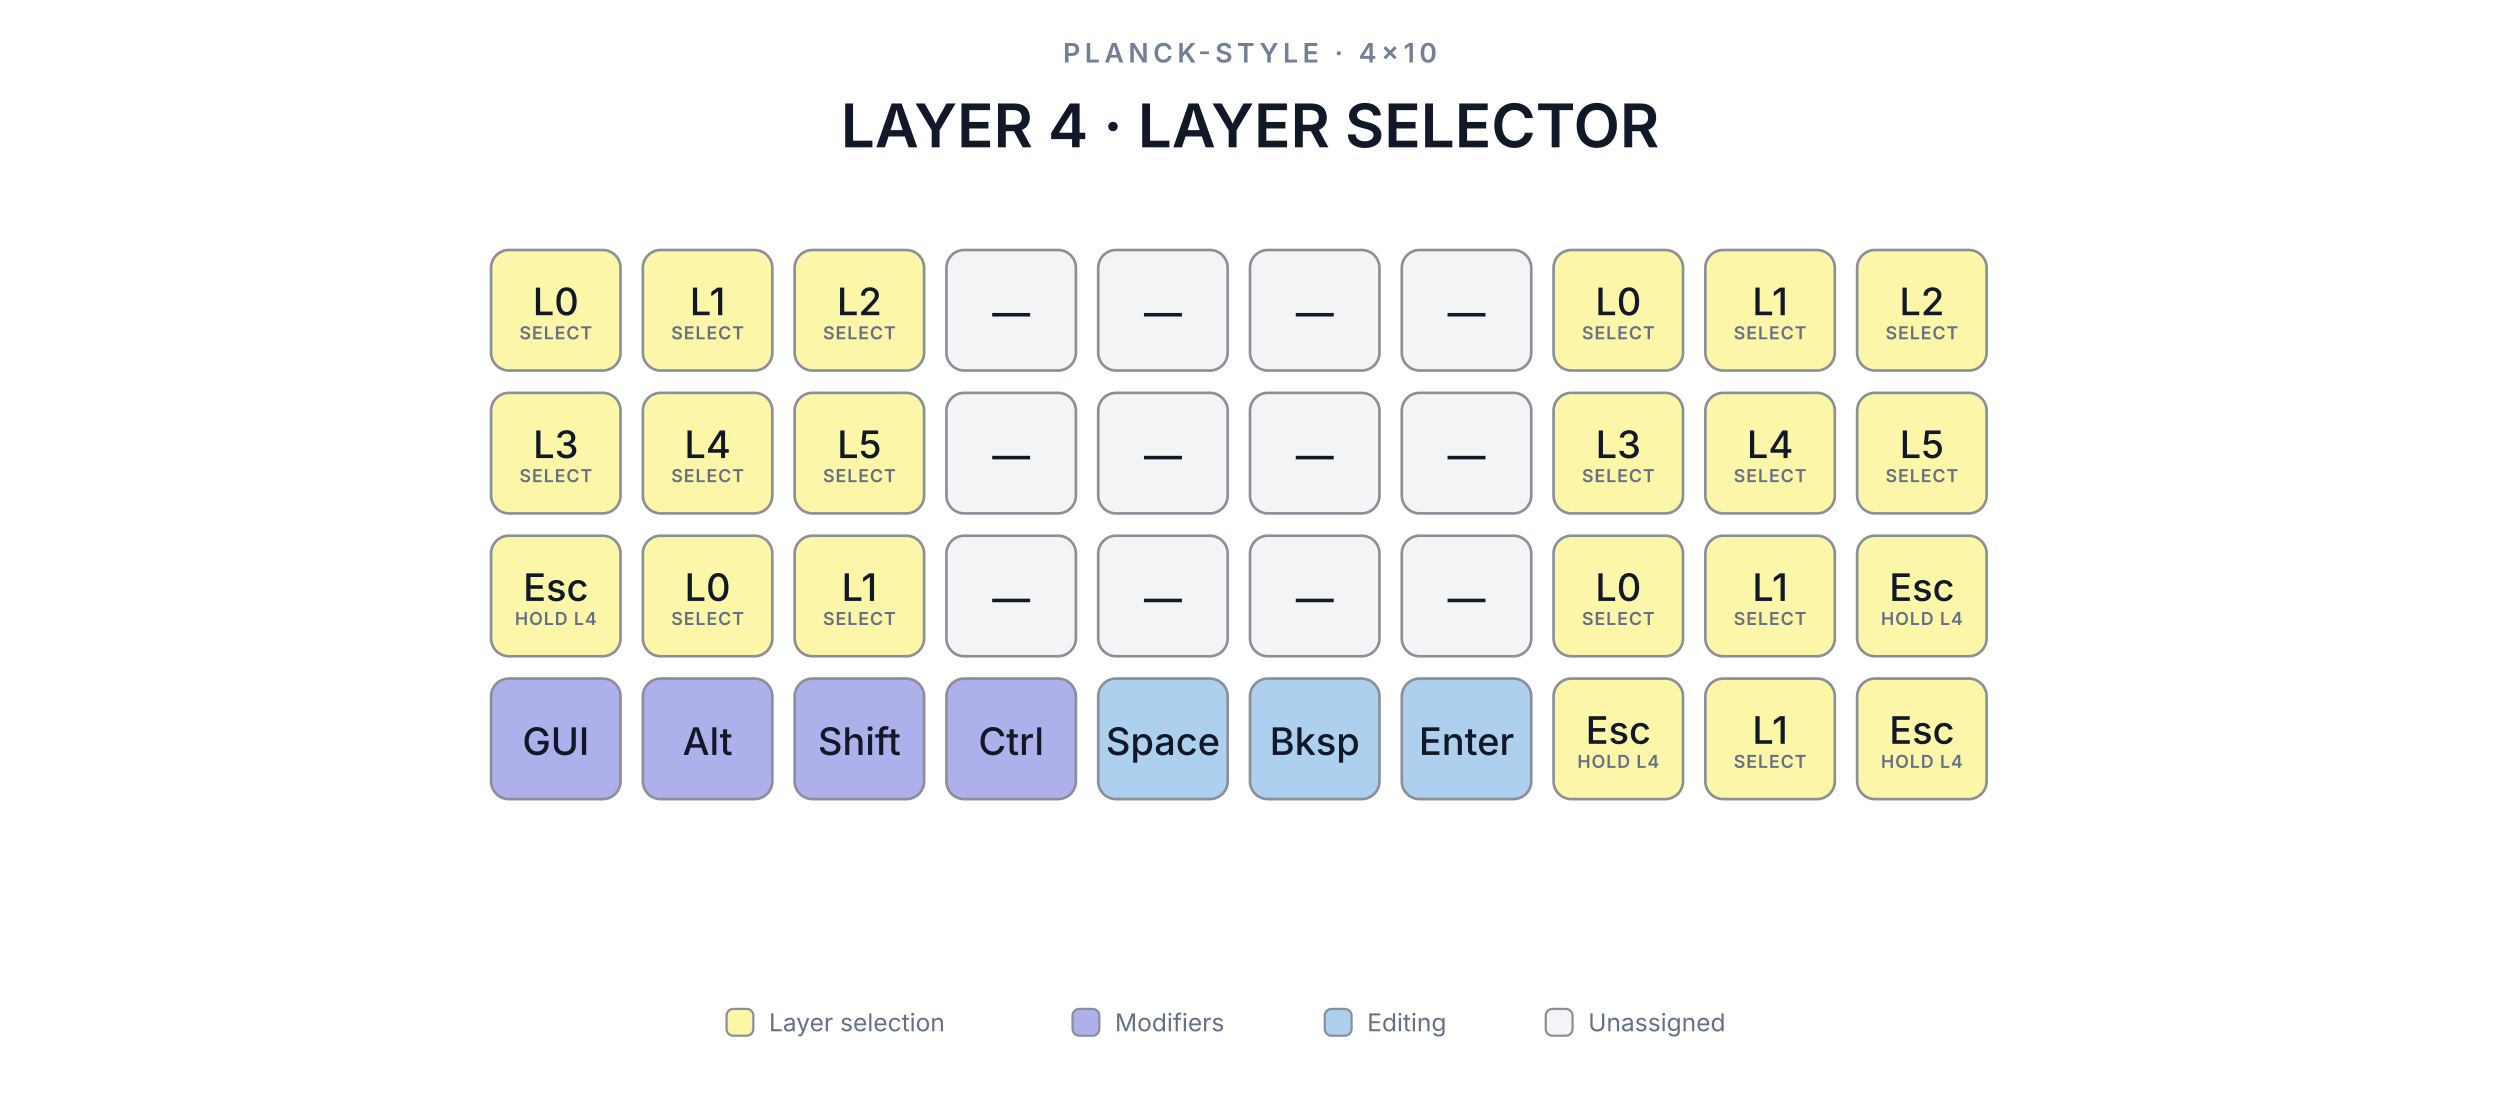
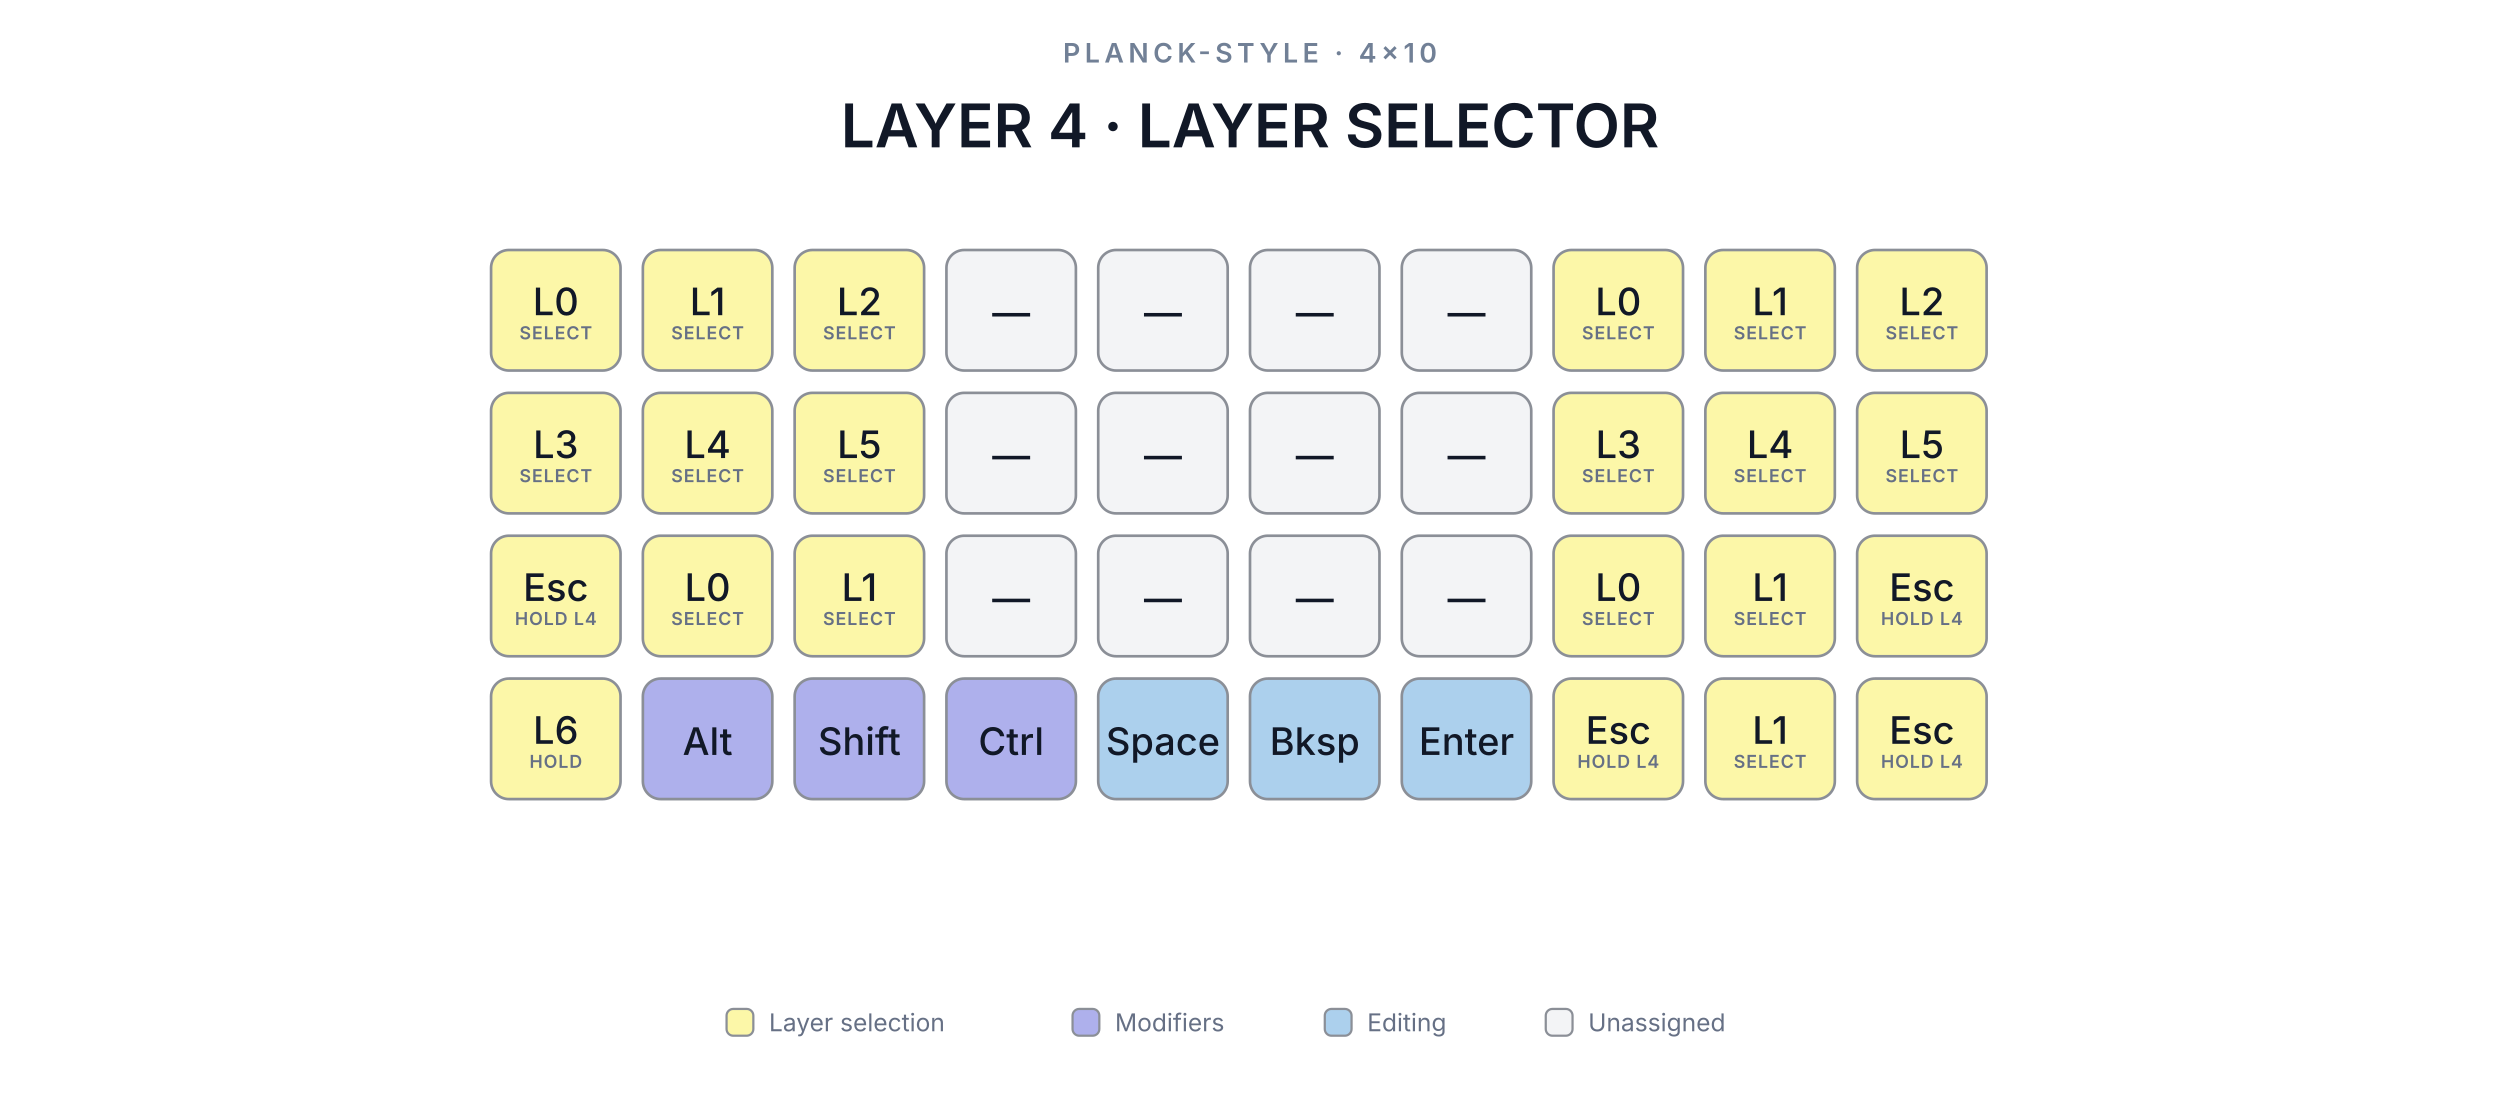
<svg xmlns="http://www.w3.org/2000/svg" viewBox="0 0 1120 500" role="img" aria-labelledby="layer-4-title layer-4-description">
  <style>
    text { font-family: Inter, ui-sans-serif, system-ui, -apple-system, BlinkMacSystemFont, "Segoe UI", sans-serif; fill: #111827; }
    .kicker { font-size: 12px; font-weight: 600; letter-spacing: 2px; text-anchor: middle; fill: #718096; }
    .title { font-size: 27px; font-weight: 600; text-anchor: middle; }
    .key-label { font-weight: 500; text-anchor: middle; dominant-baseline: middle; }
    .key-sub { font-size: 8px; font-weight: 600; letter-spacing: 0.4px; text-anchor: middle; fill: #667085; }
    .legend-label { font-size: 11px; fill: #667085; }
  </style>
  <text x="560" y="28" class="kicker">PLANCK-STYLE · 4×10</text>
  <text x="560" y="66" class="title">LAYER 4 · LAYER SELECTOR</text>
  <rect x="220" y="112" width="58" height="54" rx="8" fill="#fcf7a8" stroke="#8b8f97" stroke-width="1.2" />
  <text x="249.0" y="135.0" class="key-label" font-size="17">L0</text>
  <text x="249.0" y="152.0" class="key-sub">SELECT</text>
  <rect x="288" y="112" width="58" height="54" rx="8" fill="#fcf7a8" stroke="#8b8f97" stroke-width="1.2" />
  <text x="317.0" y="135.0" class="key-label" font-size="17">L1</text>
  <text x="317.0" y="152.0" class="key-sub">SELECT</text>
  <rect x="356" y="112" width="58" height="54" rx="8" fill="#fcf7a8" stroke="#8b8f97" stroke-width="1.2" />
  <text x="385.0" y="135.0" class="key-label" font-size="17">L2</text>
  <text x="385.0" y="152.0" class="key-sub">SELECT</text>
  <rect x="424" y="112" width="58" height="54" rx="8" fill="#f3f4f6" stroke="#8b8f97" stroke-width="1.2" />
  <text x="453.0" y="140.0" class="key-label" font-size="17">—</text>
  <rect x="492" y="112" width="58" height="54" rx="8" fill="#f3f4f6" stroke="#8b8f97" stroke-width="1.2" />
  <text x="521.0" y="140.0" class="key-label" font-size="17">—</text>
  <rect x="560" y="112" width="58" height="54" rx="8" fill="#f3f4f6" stroke="#8b8f97" stroke-width="1.2" />
  <text x="589.0" y="140.0" class="key-label" font-size="17">—</text>
  <rect x="628" y="112" width="58" height="54" rx="8" fill="#f3f4f6" stroke="#8b8f97" stroke-width="1.2" />
  <text x="657.0" y="140.0" class="key-label" font-size="17">—</text>
  <rect x="696" y="112" width="58" height="54" rx="8" fill="#fcf7a8" stroke="#8b8f97" stroke-width="1.2" />
  <text x="725.0" y="135.0" class="key-label" font-size="17">L0</text>
  <text x="725.0" y="152.0" class="key-sub">SELECT</text>
  <rect x="764" y="112" width="58" height="54" rx="8" fill="#fcf7a8" stroke="#8b8f97" stroke-width="1.2" />
  <text x="793.0" y="135.0" class="key-label" font-size="17">L1</text>
  <text x="793.0" y="152.0" class="key-sub">SELECT</text>
  <rect x="832" y="112" width="58" height="54" rx="8" fill="#fcf7a8" stroke="#8b8f97" stroke-width="1.2" />
  <text x="861.0" y="135.0" class="key-label" font-size="17">L2</text>
  <text x="861.0" y="152.0" class="key-sub">SELECT</text>
  <rect x="220" y="176" width="58" height="54" rx="8" fill="#fcf7a8" stroke="#8b8f97" stroke-width="1.2" />
  <text x="249.0" y="199.0" class="key-label" font-size="17">L3</text>
  <text x="249.0" y="216.0" class="key-sub">SELECT</text>
  <rect x="288" y="176" width="58" height="54" rx="8" fill="#fcf7a8" stroke="#8b8f97" stroke-width="1.2" />
  <text x="317.0" y="199.0" class="key-label" font-size="17">L4</text>
  <text x="317.0" y="216.0" class="key-sub">SELECT</text>
  <rect x="356" y="176" width="58" height="54" rx="8" fill="#fcf7a8" stroke="#8b8f97" stroke-width="1.2" />
  <text x="385.0" y="199.0" class="key-label" font-size="17">L5</text>
  <text x="385.0" y="216.0" class="key-sub">SELECT</text>
  <rect x="424" y="176" width="58" height="54" rx="8" fill="#f3f4f6" stroke="#8b8f97" stroke-width="1.2" />
  <text x="453.0" y="204.0" class="key-label" font-size="17">—</text>
  <rect x="492" y="176" width="58" height="54" rx="8" fill="#f3f4f6" stroke="#8b8f97" stroke-width="1.2" />
  <text x="521.0" y="204.0" class="key-label" font-size="17">—</text>
  <rect x="560" y="176" width="58" height="54" rx="8" fill="#f3f4f6" stroke="#8b8f97" stroke-width="1.2" />
  <text x="589.0" y="204.0" class="key-label" font-size="17">—</text>
  <rect x="628" y="176" width="58" height="54" rx="8" fill="#f3f4f6" stroke="#8b8f97" stroke-width="1.2" />
  <text x="657.0" y="204.0" class="key-label" font-size="17">—</text>
  <rect x="696" y="176" width="58" height="54" rx="8" fill="#fcf7a8" stroke="#8b8f97" stroke-width="1.2" />
  <text x="725.0" y="199.0" class="key-label" font-size="17">L3</text>
  <text x="725.0" y="216.0" class="key-sub">SELECT</text>
  <rect x="764" y="176" width="58" height="54" rx="8" fill="#fcf7a8" stroke="#8b8f97" stroke-width="1.2" />
  <text x="793.0" y="199.0" class="key-label" font-size="17">L4</text>
  <text x="793.0" y="216.0" class="key-sub">SELECT</text>
  <rect x="832" y="176" width="58" height="54" rx="8" fill="#fcf7a8" stroke="#8b8f97" stroke-width="1.2" />
  <text x="861.0" y="199.0" class="key-label" font-size="17">L5</text>
  <text x="861.0" y="216.0" class="key-sub">SELECT</text>
  <rect x="220" y="240" width="58" height="54" rx="8" fill="#fcf7a8" stroke="#8b8f97" stroke-width="1.2" />
  <text x="249.0" y="263.0" class="key-label" font-size="17">Esc</text>
  <text x="249.0" y="280.0" class="key-sub">HOLD L4</text>
  <rect x="288" y="240" width="58" height="54" rx="8" fill="#fcf7a8" stroke="#8b8f97" stroke-width="1.2" />
  <text x="317.0" y="263.0" class="key-label" font-size="17">L0</text>
  <text x="317.0" y="280.0" class="key-sub">SELECT</text>
  <rect x="356" y="240" width="58" height="54" rx="8" fill="#fcf7a8" stroke="#8b8f97" stroke-width="1.2" />
  <text x="385.0" y="263.0" class="key-label" font-size="17">L1</text>
  <text x="385.0" y="280.0" class="key-sub">SELECT</text>
  <rect x="424" y="240" width="58" height="54" rx="8" fill="#f3f4f6" stroke="#8b8f97" stroke-width="1.2" />
  <text x="453.0" y="268.0" class="key-label" font-size="17">—</text>
  <rect x="492" y="240" width="58" height="54" rx="8" fill="#f3f4f6" stroke="#8b8f97" stroke-width="1.2" />
  <text x="521.0" y="268.0" class="key-label" font-size="17">—</text>
  <rect x="560" y="240" width="58" height="54" rx="8" fill="#f3f4f6" stroke="#8b8f97" stroke-width="1.2" />
  <text x="589.0" y="268.0" class="key-label" font-size="17">—</text>
  <rect x="628" y="240" width="58" height="54" rx="8" fill="#f3f4f6" stroke="#8b8f97" stroke-width="1.2" />
  <text x="657.0" y="268.0" class="key-label" font-size="17">—</text>
  <rect x="696" y="240" width="58" height="54" rx="8" fill="#fcf7a8" stroke="#8b8f97" stroke-width="1.2" />
  <text x="725.0" y="263.0" class="key-label" font-size="17">L0</text>
  <text x="725.0" y="280.0" class="key-sub">SELECT</text>
  <rect x="764" y="240" width="58" height="54" rx="8" fill="#fcf7a8" stroke="#8b8f97" stroke-width="1.2" />
  <text x="793.0" y="263.0" class="key-label" font-size="17">L1</text>
  <text x="793.0" y="280.0" class="key-sub">SELECT</text>
  <rect x="832" y="240" width="58" height="54" rx="8" fill="#fcf7a8" stroke="#8b8f97" stroke-width="1.2" />
  <text x="861.0" y="263.0" class="key-label" font-size="17">Esc</text>
  <text x="861.0" y="280.0" class="key-sub">HOLD L4</text>
-   <rect x="220" y="304" width="58" height="54" rx="8" fill="#aeb0ec" stroke="#8b8f97" stroke-width="1.2" />
-   <text x="249.0" y="332.0" class="key-label" font-size="17">GUI</text>
+   <rect x="220" y="304" width="58" height="54" rx="8" fill="#fcf7a8" stroke="#8b8f97" stroke-width="1.2" />
+   <text x="249.0" y="327.0" class="key-label" font-size="17">L6</text>
+   <text x="249.0" y="344.0" class="key-sub">HOLD</text>
  <rect x="288" y="304" width="58" height="54" rx="8" fill="#aeb0ec" stroke="#8b8f97" stroke-width="1.2" />
  <text x="317.0" y="332.0" class="key-label" font-size="17">Alt</text>
  <rect x="356" y="304" width="58" height="54" rx="8" fill="#aeb0ec" stroke="#8b8f97" stroke-width="1.2" />
  <text x="385.0" y="332.0" class="key-label" font-size="17">Shift</text>
  <rect x="424" y="304" width="58" height="54" rx="8" fill="#aeb0ec" stroke="#8b8f97" stroke-width="1.2" />
  <text x="453.0" y="332.0" class="key-label" font-size="17">Ctrl</text>
  <rect x="492" y="304" width="58" height="54" rx="8" fill="#acd0ed" stroke="#8b8f97" stroke-width="1.2" />
  <text x="521.0" y="332.0" class="key-label" font-size="17">Space</text>
  <rect x="560" y="304" width="58" height="54" rx="8" fill="#acd0ed" stroke="#8b8f97" stroke-width="1.2" />
  <text x="589.0" y="332.0" class="key-label" font-size="17">Bksp</text>
  <rect x="628" y="304" width="58" height="54" rx="8" fill="#acd0ed" stroke="#8b8f97" stroke-width="1.2" />
  <text x="657.0" y="332.0" class="key-label" font-size="17">Enter</text>
  <rect x="696" y="304" width="58" height="54" rx="8" fill="#fcf7a8" stroke="#8b8f97" stroke-width="1.2" />
  <text x="725.0" y="327.0" class="key-label" font-size="17">Esc</text>
  <text x="725.0" y="344.0" class="key-sub">HOLD L4</text>
  <rect x="764" y="304" width="58" height="54" rx="8" fill="#fcf7a8" stroke="#8b8f97" stroke-width="1.2" />
  <text x="793.0" y="327.0" class="key-label" font-size="17">L1</text>
  <text x="793.0" y="344.0" class="key-sub">SELECT</text>
  <rect x="832" y="304" width="58" height="54" rx="8" fill="#fcf7a8" stroke="#8b8f97" stroke-width="1.2" />
  <text x="861.0" y="327.0" class="key-label" font-size="17">Esc</text>
  <text x="861.0" y="344.0" class="key-sub">HOLD L4</text>
  <rect x="325.5" y="452" width="12" height="12" rx="3" fill="#fcf7a8" stroke="#8b8f97" stroke-width="1" />
  <text x="344.5" y="462" class="legend-label">Layer selection</text>
  <rect x="480.5" y="452" width="12" height="12" rx="3" fill="#aeb0ec" stroke="#8b8f97" stroke-width="1" />
  <text x="499.5" y="462" class="legend-label">Modifiers</text>
  <rect x="593.5" y="452" width="12" height="12" rx="3" fill="#acd0ed" stroke="#8b8f97" stroke-width="1" />
  <text x="612.5" y="462" class="legend-label">Editing</text>
  <rect x="692.5" y="452" width="12" height="12" rx="3" fill="#f3f4f6" stroke="#8b8f97" stroke-width="1" />
  <text x="711.5" y="462" class="legend-label">Unassigned</text>
</svg>
